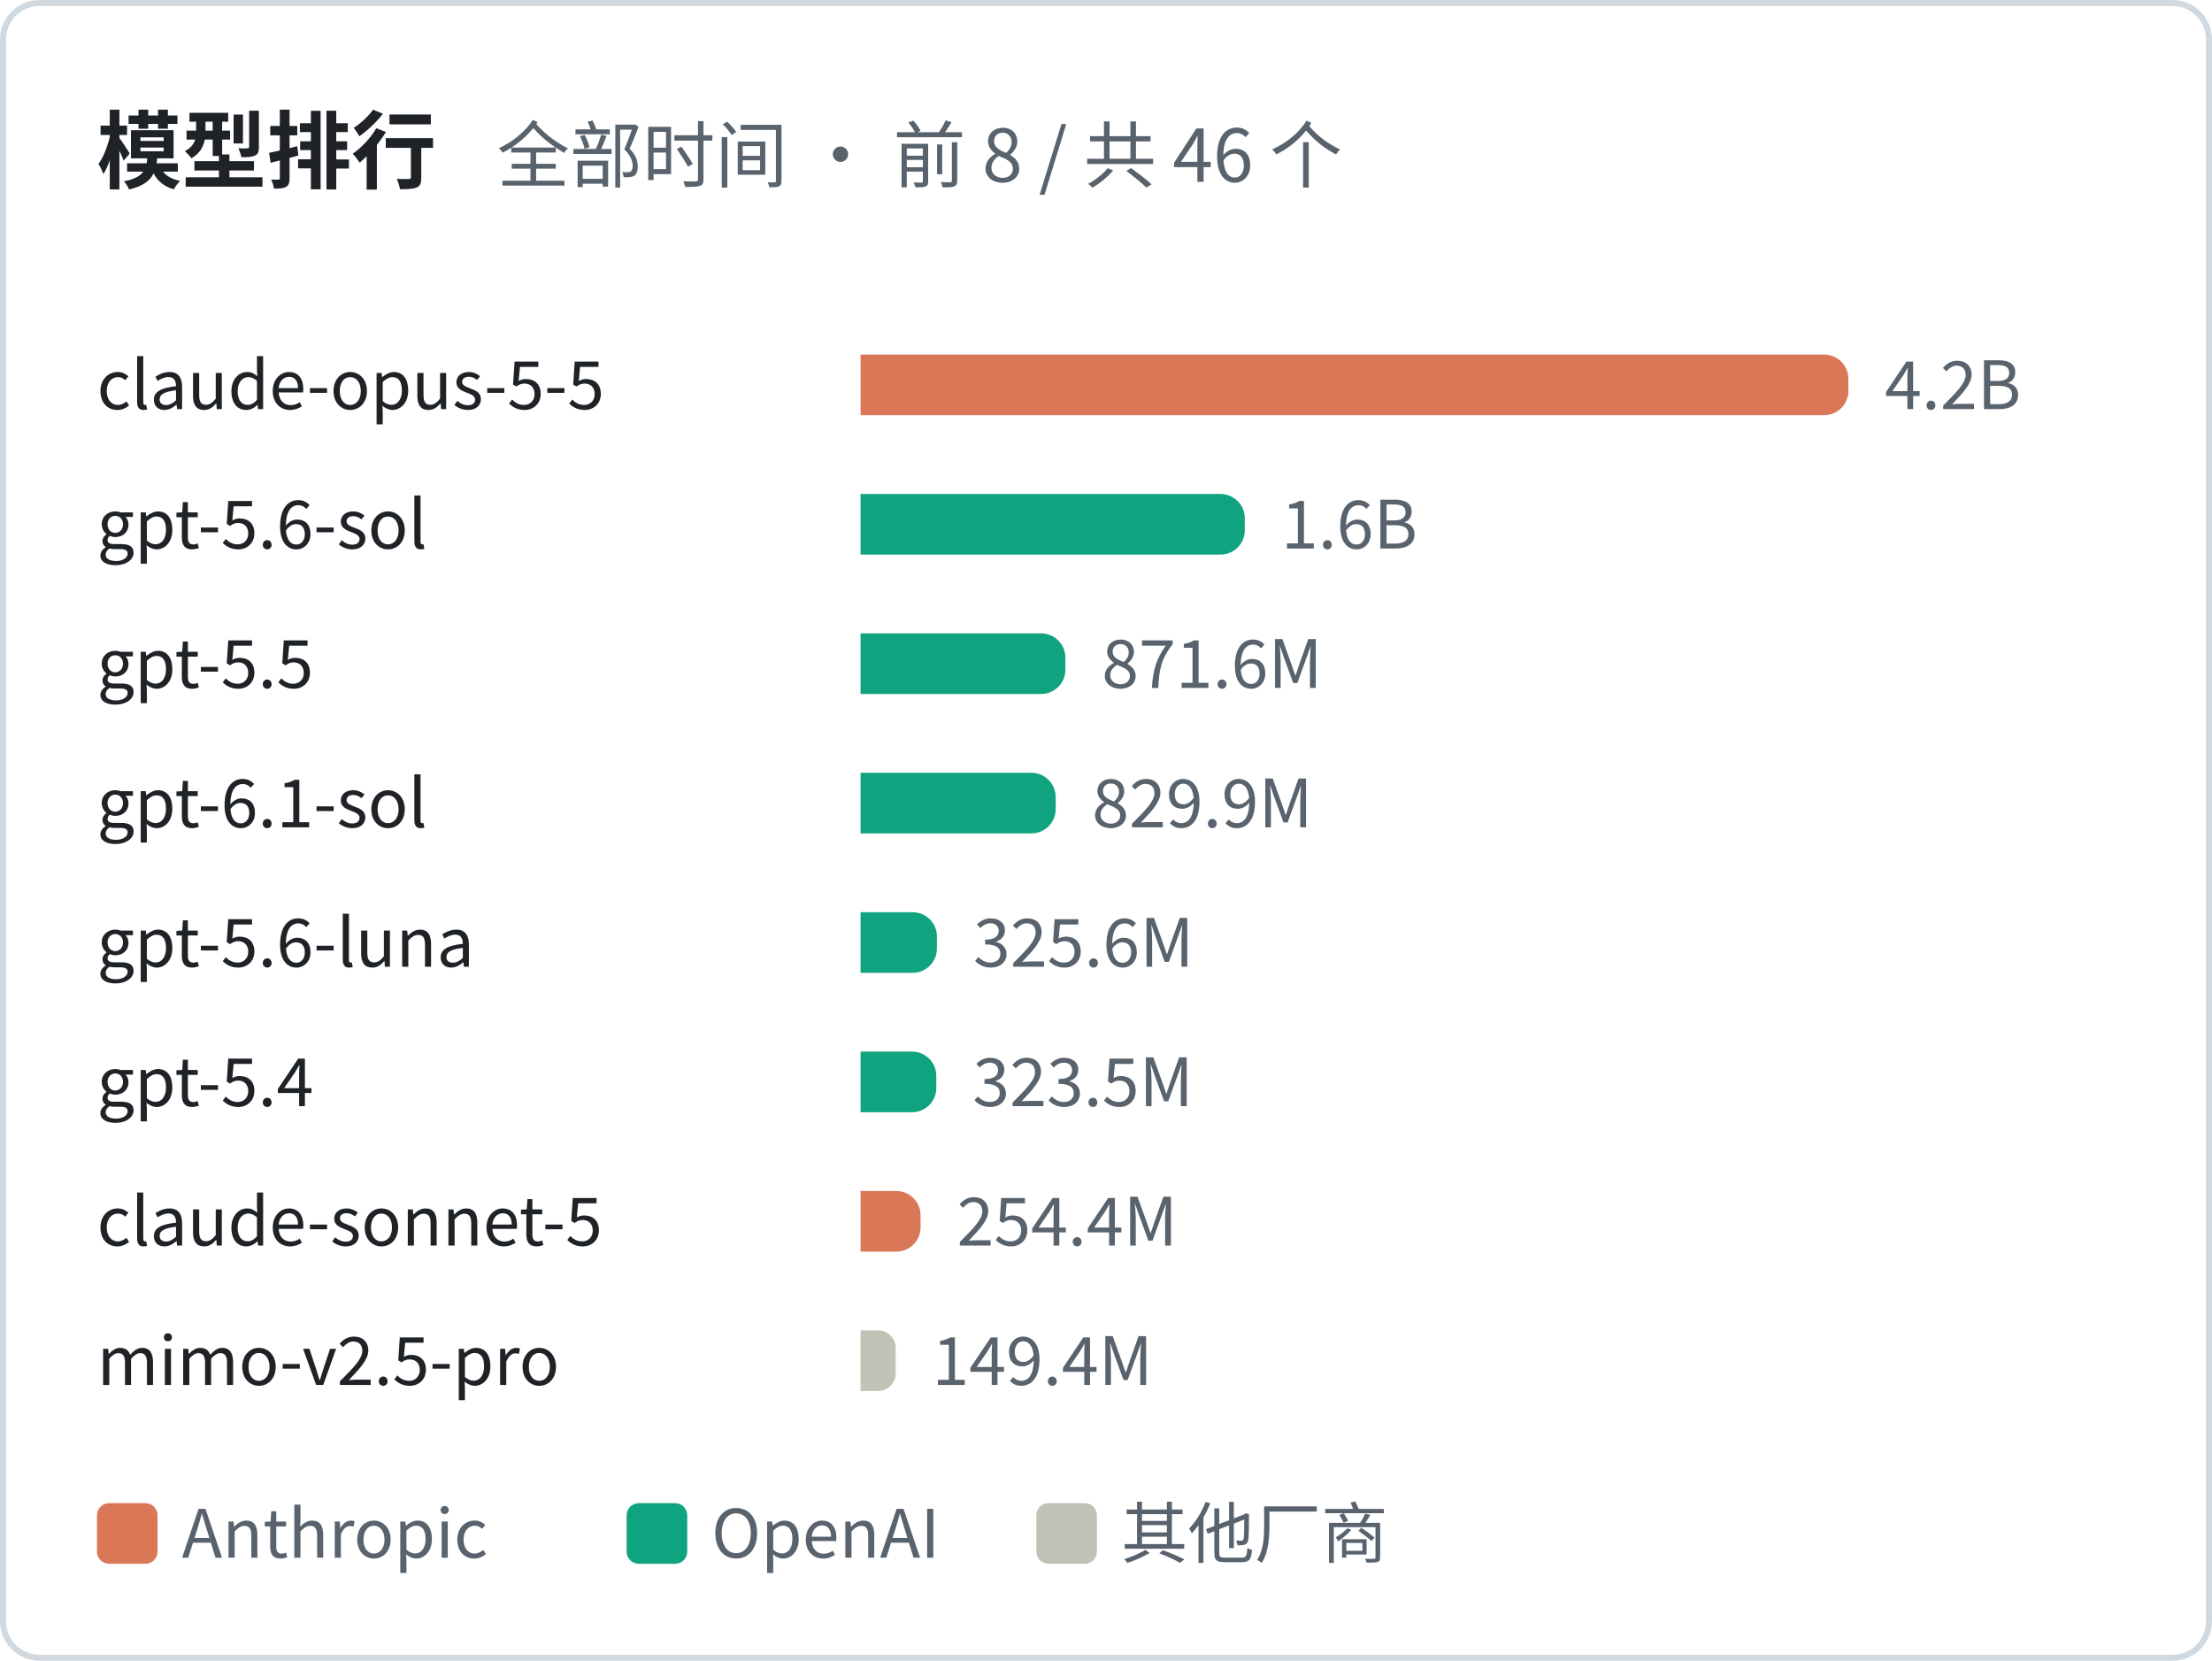
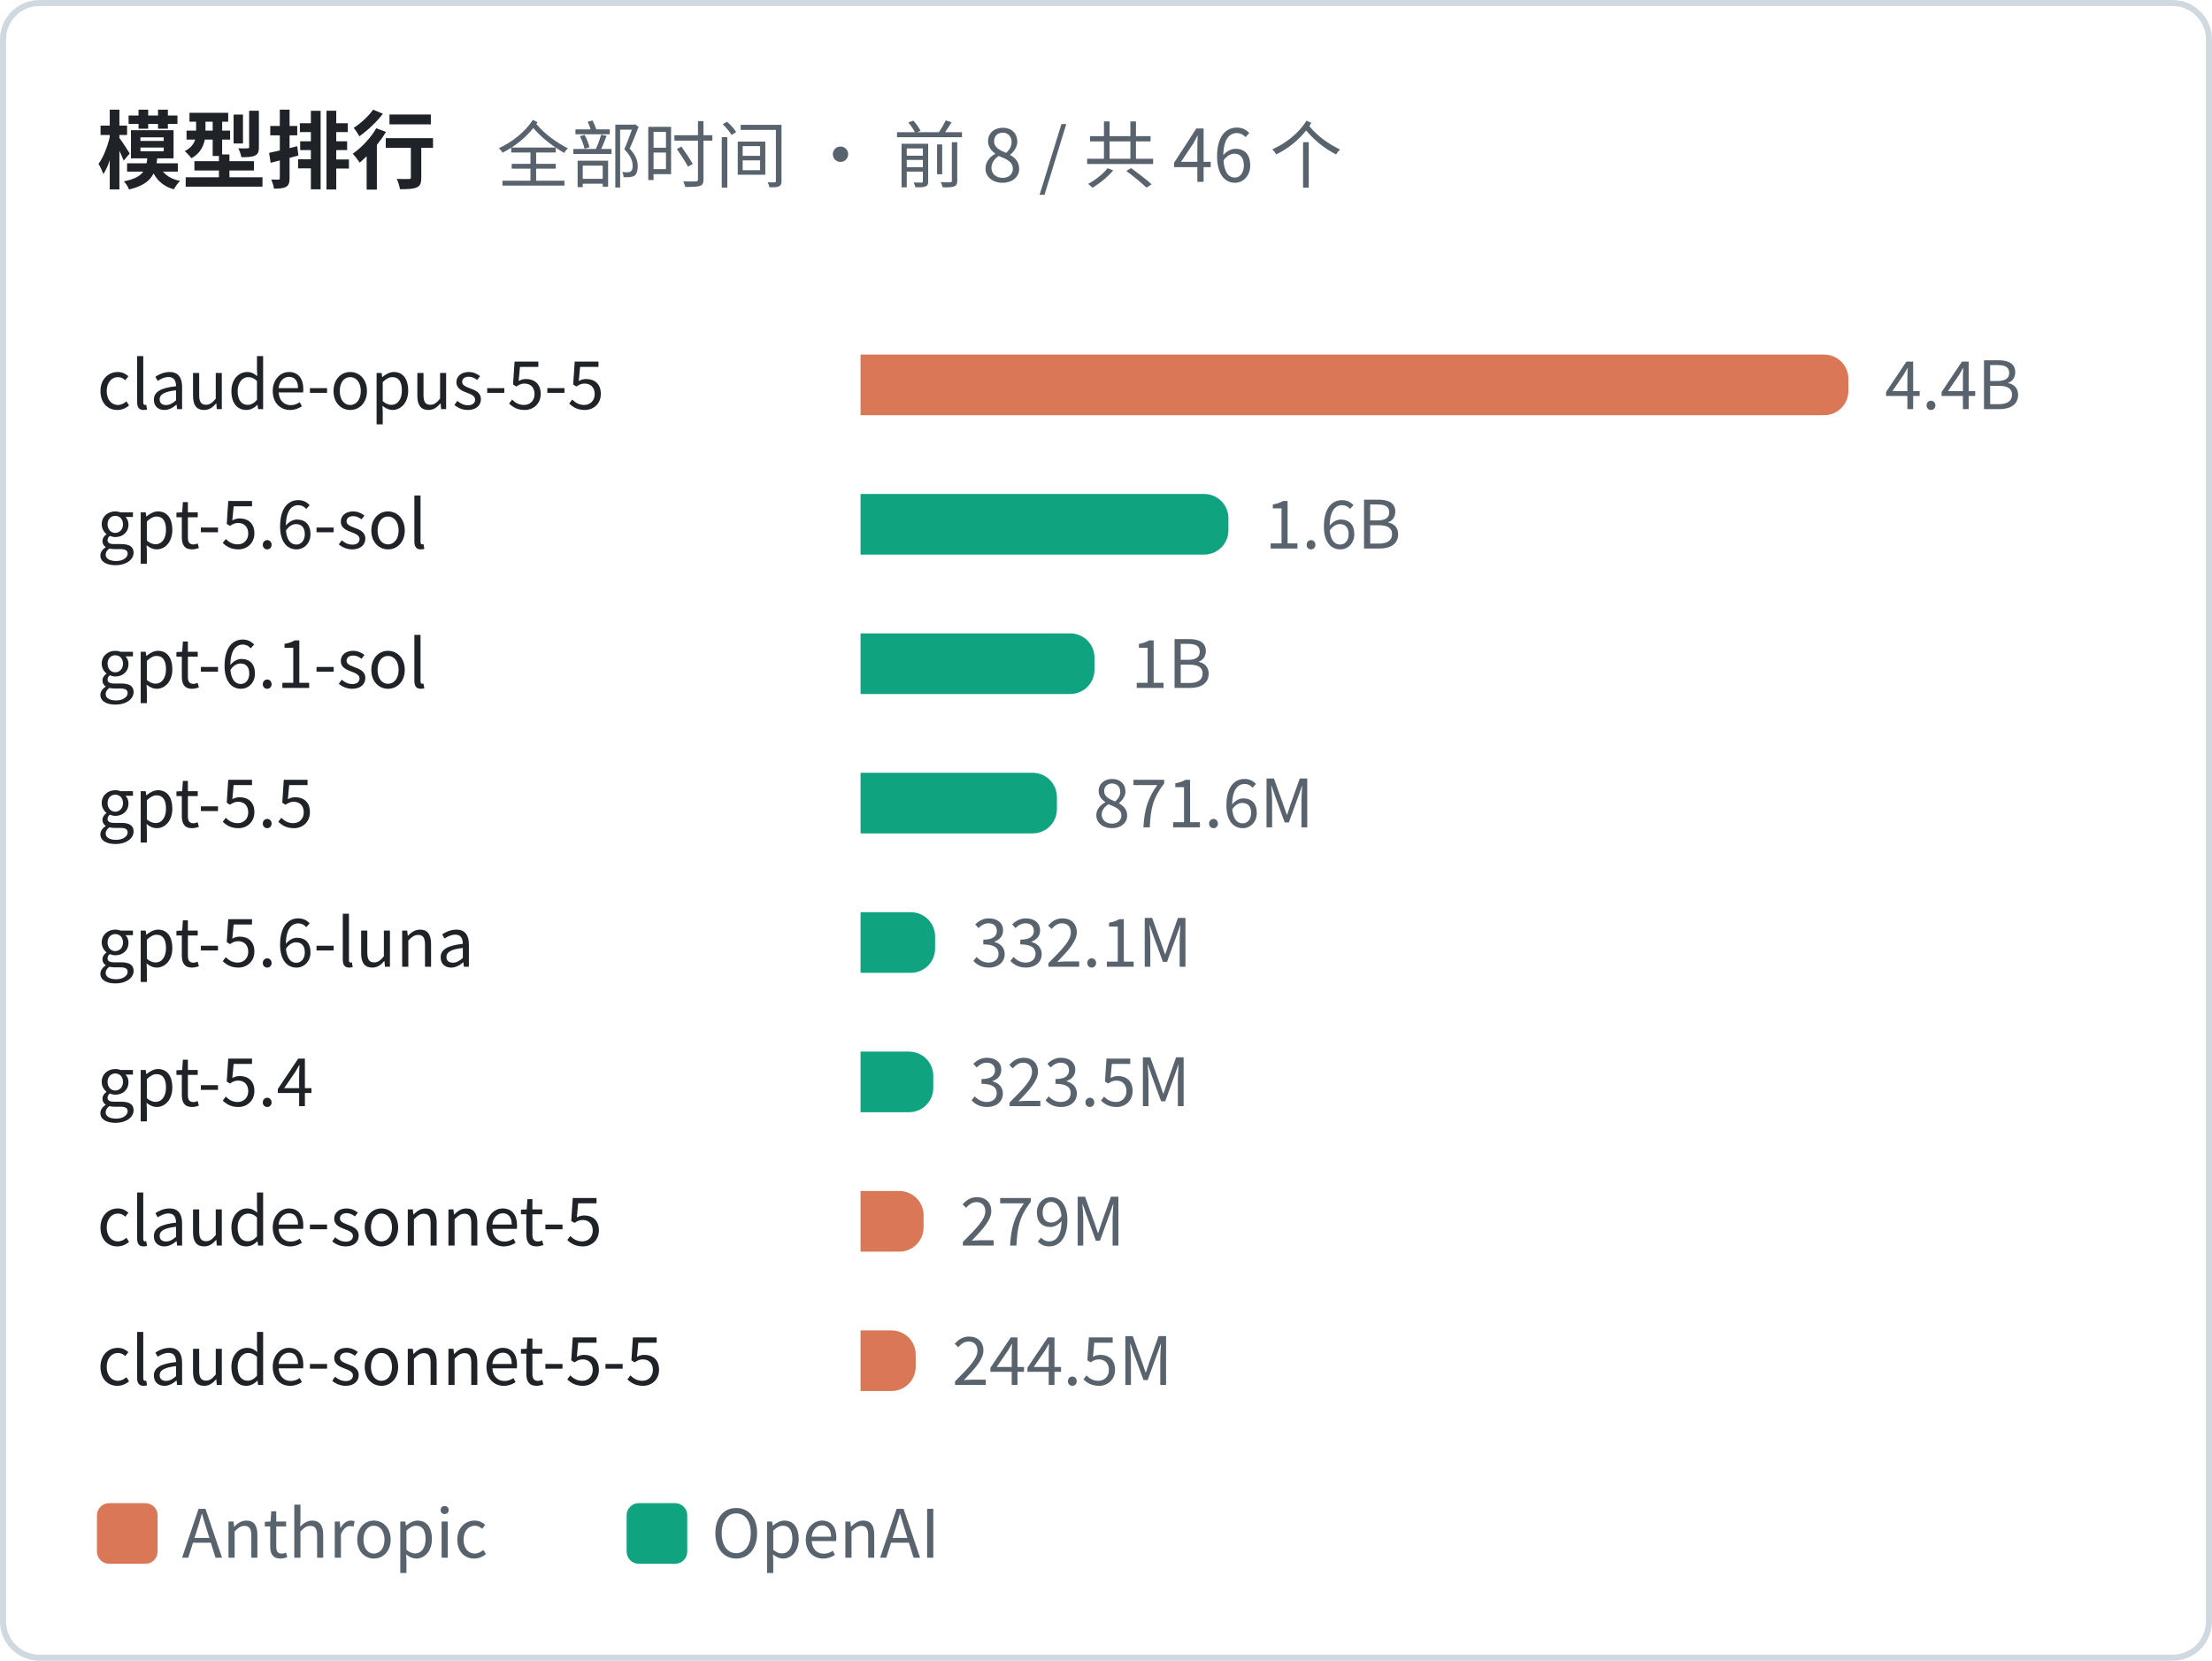
<svg xmlns="http://www.w3.org/2000/svg" width="365" height="274" viewBox="0 0 365 274" font-family="system-ui, -apple-system, 'Segoe UI', 'PingFang SC', 'Microsoft YaHei', 'Noto Sans CJK SC', sans-serif">
  <rect x="0.5" y="0.5" width="364" height="273" rx="6" fill="none" stroke="#d1d9e0" />
  <text x="16" y="30" font-size="14" font-weight="600" fill="#1f2328">模型排行<tspan dx="10" font-size="12" font-weight="400" fill="#59636e">全部时间 · 前 8 / 共 46 个</tspan>
  </text>
  <path d="M142 58.5 h159.0 a4.0 4.0 0 0 1 4.0 4.0 v2.0 a4.0 4.0 0 0 1 -4.0 4.0 h-159.0 z" fill="#d97757" />
  <text x="16" y="67.5" font-size="11" fill="#1f2328">claude-opus-5-5</text>
-   <text x="311.0" y="67.5" font-size="11" fill="#59636e">4.2B</text>
-   <path d="M142 81.5 h59.4 a4.0 4.0 0 0 1 4.0 4.0 v2.0 a4.0 4.0 0 0 1 -4.0 4.0 h-59.4 z" fill="#10a37f" />
+   <text x="311.0" y="67.5" font-size="11" fill="#59636e">4.4B</text>
+   <path d="M142 81.5 h56.7 a4.0 4.0 0 0 1 4.0 4.0 v2.0 a4.0 4.0 0 0 1 -4.0 4.0 h-56.7 z" fill="#10a37f" />
  <text x="16" y="90.5" font-size="11" fill="#1f2328">gpt-5.6-sol</text>
-   <text x="211.4" y="90.5" font-size="11" fill="#59636e">1.6B</text>
-   <path d="M142 104.5 h29.8 a4.0 4.0 0 0 1 4.0 4.0 v2.0 a4.0 4.0 0 0 1 -4.0 4.0 h-29.8 z" fill="#10a37f" />
-   <text x="16" y="113.5" font-size="11" fill="#1f2328">gpt-5.5</text>
-   <text x="181.8" y="113.5" font-size="11" fill="#59636e">871.6M</text>
-   <path d="M142 127.5 h28.2 a4.0 4.0 0 0 1 4.0 4.0 v2.0 a4.0 4.0 0 0 1 -4.0 4.0 h-28.2 z" fill="#10a37f" />
-   <text x="16" y="136.5" font-size="11" fill="#1f2328">gpt-6.1-sol</text>
-   <text x="180.2" y="136.5" font-size="11" fill="#59636e">829.9M</text>
-   <path d="M142 150.5 h8.6 a4.0 4.0 0 0 1 4.0 4.0 v2.0 a4.0 4.0 0 0 1 -4.0 4.0 h-8.6 z" fill="#10a37f" />
+   <text x="208.7" y="90.5" font-size="11" fill="#59636e">1.6B</text>
+   <path d="M142 104.5 h34.6 a4.0 4.0 0 0 1 4.0 4.0 v2.0 a4.0 4.0 0 0 1 -4.0 4.0 h-34.6 z" fill="#10a37f" />
+   <text x="16" y="113.5" font-size="11" fill="#1f2328">gpt-6.1-sol</text>
+   <text x="186.6" y="113.5" font-size="11" fill="#59636e">1B</text>
+   <path d="M142 127.5 h28.4 a4.0 4.0 0 0 1 4.0 4.0 v2.0 a4.0 4.0 0 0 1 -4.0 4.0 h-28.4 z" fill="#10a37f" />
+   <text x="16" y="136.5" font-size="11" fill="#1f2328">gpt-5.5</text>
+   <text x="180.4" y="136.5" font-size="11" fill="#59636e">871.6M</text>
+   <path d="M142 150.5 h8.3 a4.0 4.0 0 0 1 4.0 4.0 v2.0 a4.0 4.0 0 0 1 -4.0 4.0 h-8.3 z" fill="#10a37f" />
  <text x="16" y="159.5" font-size="11" fill="#1f2328">gpt-5.6-luna</text>
-   <text x="160.6" y="159.5" font-size="11" fill="#59636e">325.6M</text>
-   <path d="M142 173.5 h8.5 a4.0 4.0 0 0 1 4.0 4.0 v2.0 a4.0 4.0 0 0 1 -4.0 4.0 h-8.5 z" fill="#10a37f" />
+   <text x="160.3" y="159.5" font-size="11" fill="#59636e">332.1M</text>
+   <path d="M142 173.5 h8.0 a4.0 4.0 0 0 1 4.0 4.0 v2.0 a4.0 4.0 0 0 1 -4.0 4.0 h-8.0 z" fill="#10a37f" />
  <text x="16" y="182.5" font-size="11" fill="#1f2328">gpt-5.4</text>
-   <text x="160.5" y="182.5" font-size="11" fill="#59636e">323.5M</text>
-   <path d="M142 196.5 h5.9 a4.0 4.0 0 0 1 4.0 4.0 v2.0 a4.0 4.0 0 0 1 -4.0 4.0 h-5.9 z" fill="#d97757" />
+   <text x="160.0" y="182.5" font-size="11" fill="#59636e">323.5M</text>
+   <path d="M142 196.5 h6.4 a4.0 4.0 0 0 1 4.0 4.0 v2.0 a4.0 4.0 0 0 1 -4.0 4.0 h-6.4 z" fill="#d97757" />
  <text x="16" y="205.5" font-size="11" fill="#1f2328">claude-sonnet-5</text>
-   <text x="157.9" y="205.5" font-size="11" fill="#59636e">254.4M</text>
-   <path d="M142 219.5 h2.9 a2.9 2.9 0 0 1 2.9 2.9 v4.2 a2.9 2.9 0 0 1 -2.9 2.9 h-2.9 z" fill="#c3c2b7" />
-   <text x="16" y="228.5" font-size="11" fill="#1f2328">mimo-v2.5-pro</text>
-   <text x="153.8" y="228.5" font-size="11" fill="#59636e">149.4M</text>
+   <text x="158.4" y="205.5" font-size="11" fill="#59636e">279M</text>
+   <path d="M142 219.5 h5.1 a4.0 4.0 0 0 1 4.0 4.0 v2.0 a4.0 4.0 0 0 1 -4.0 4.0 h-5.1 z" fill="#d97757" />
+   <text x="16" y="228.5" font-size="11" fill="#1f2328">claude-sonnet-5-5</text>
+   <text x="157.1" y="228.5" font-size="11" fill="#59636e">244.5M</text>
  <rect x="16.0" y="248" width="10" height="10" rx="2" fill="#d97757" />
  <text x="30.0" y="257" font-size="11" fill="#59636e">Anthropic</text>
  <rect x="103.4" y="248" width="10" height="10" rx="2" fill="#10a37f" />
  <text x="117.4" y="257" font-size="11" fill="#59636e">OpenAI</text>
-   <rect x="171.0" y="248" width="10" height="10" rx="2" fill="#c3c2b7" />
-   <text x="185.0" y="257" font-size="11" fill="#59636e">其他厂商</text>
</svg>
